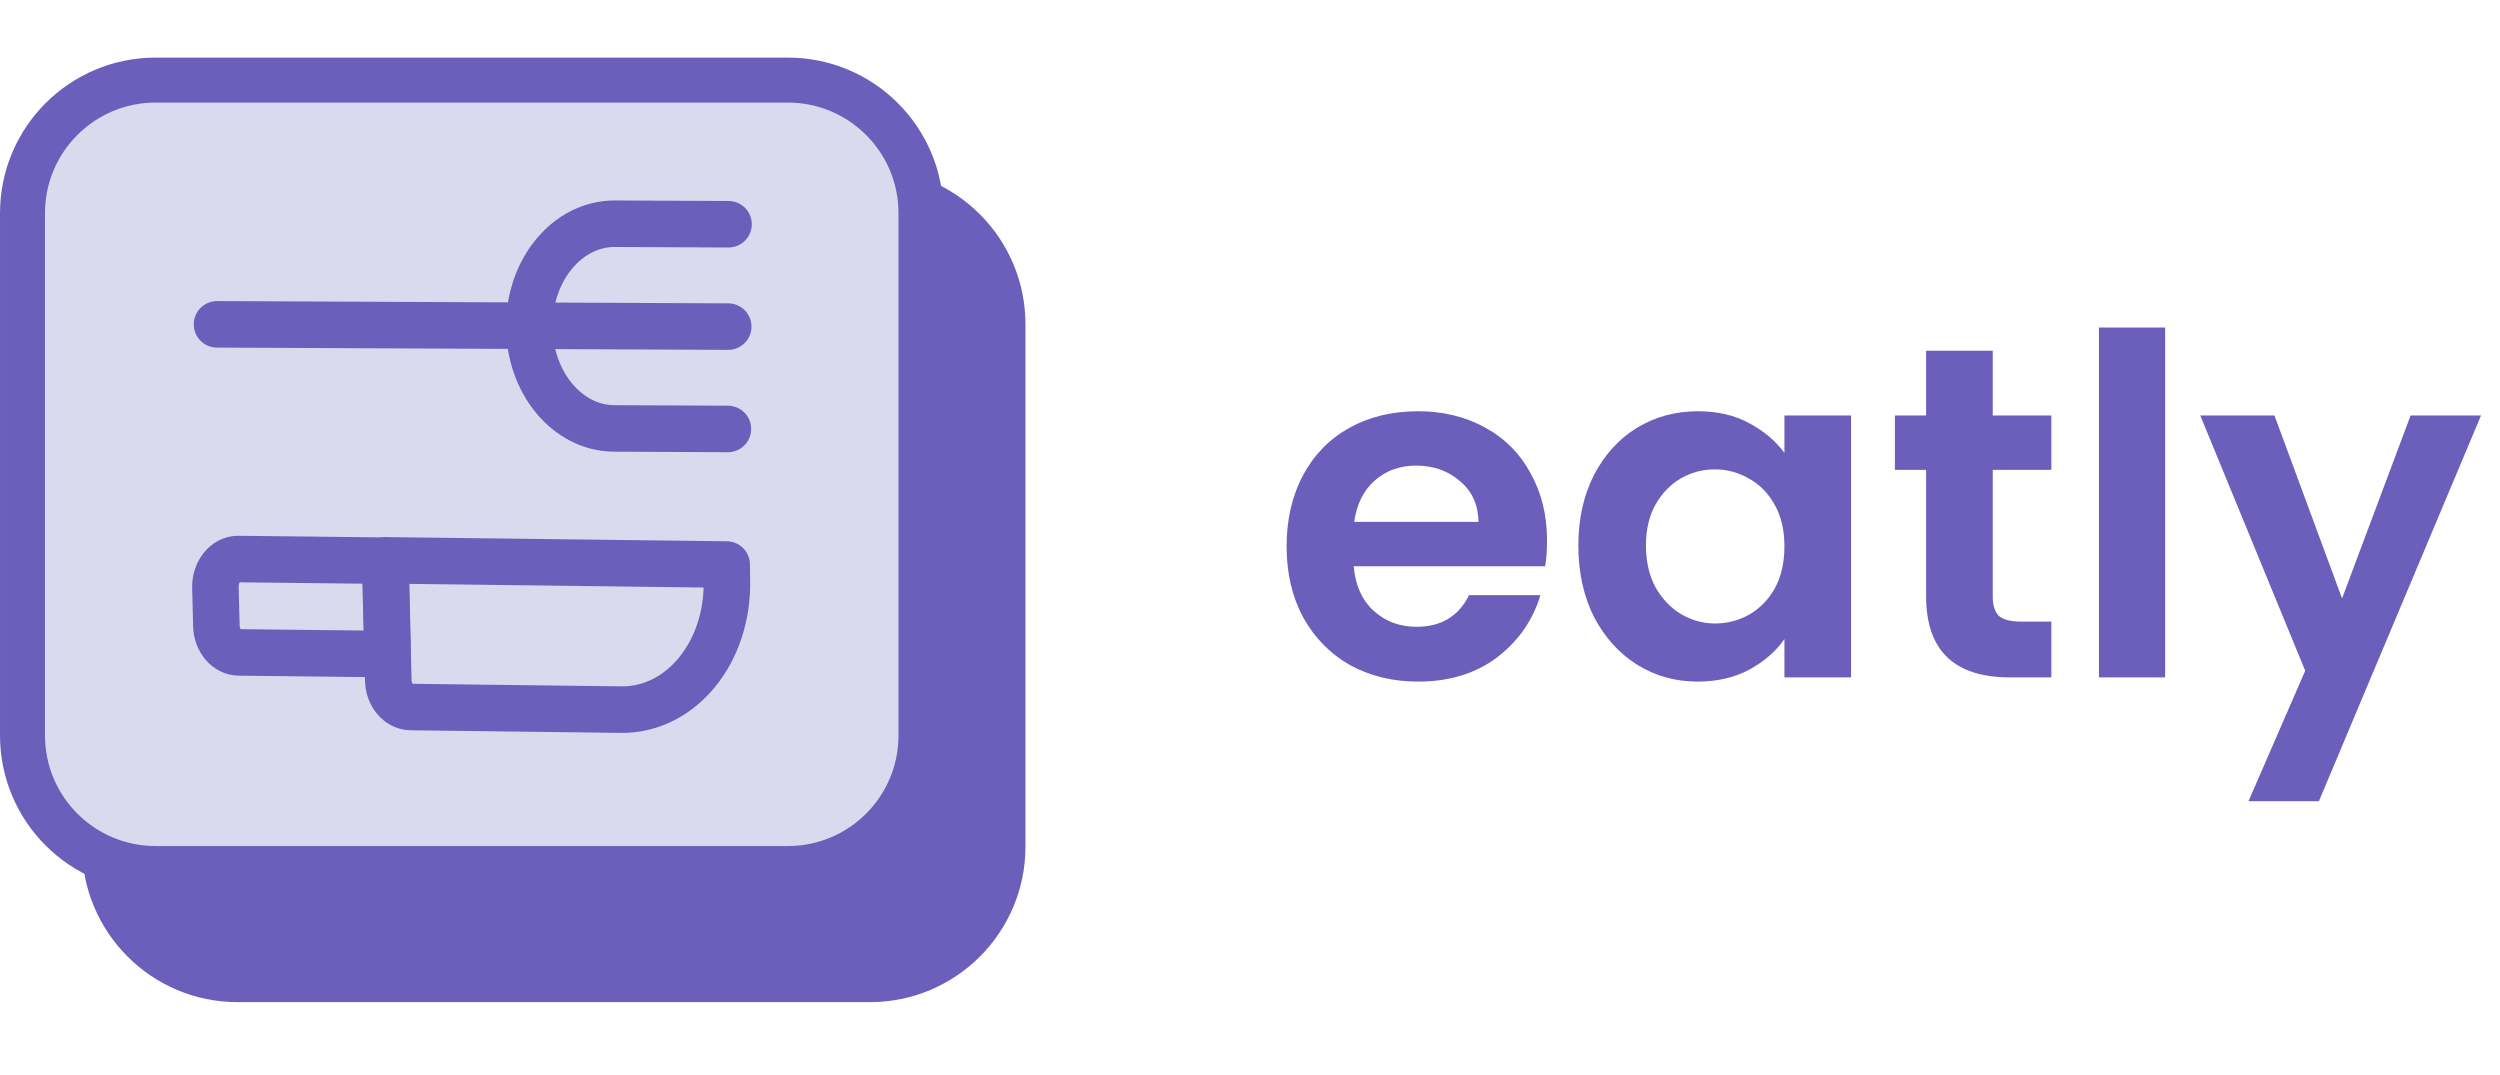
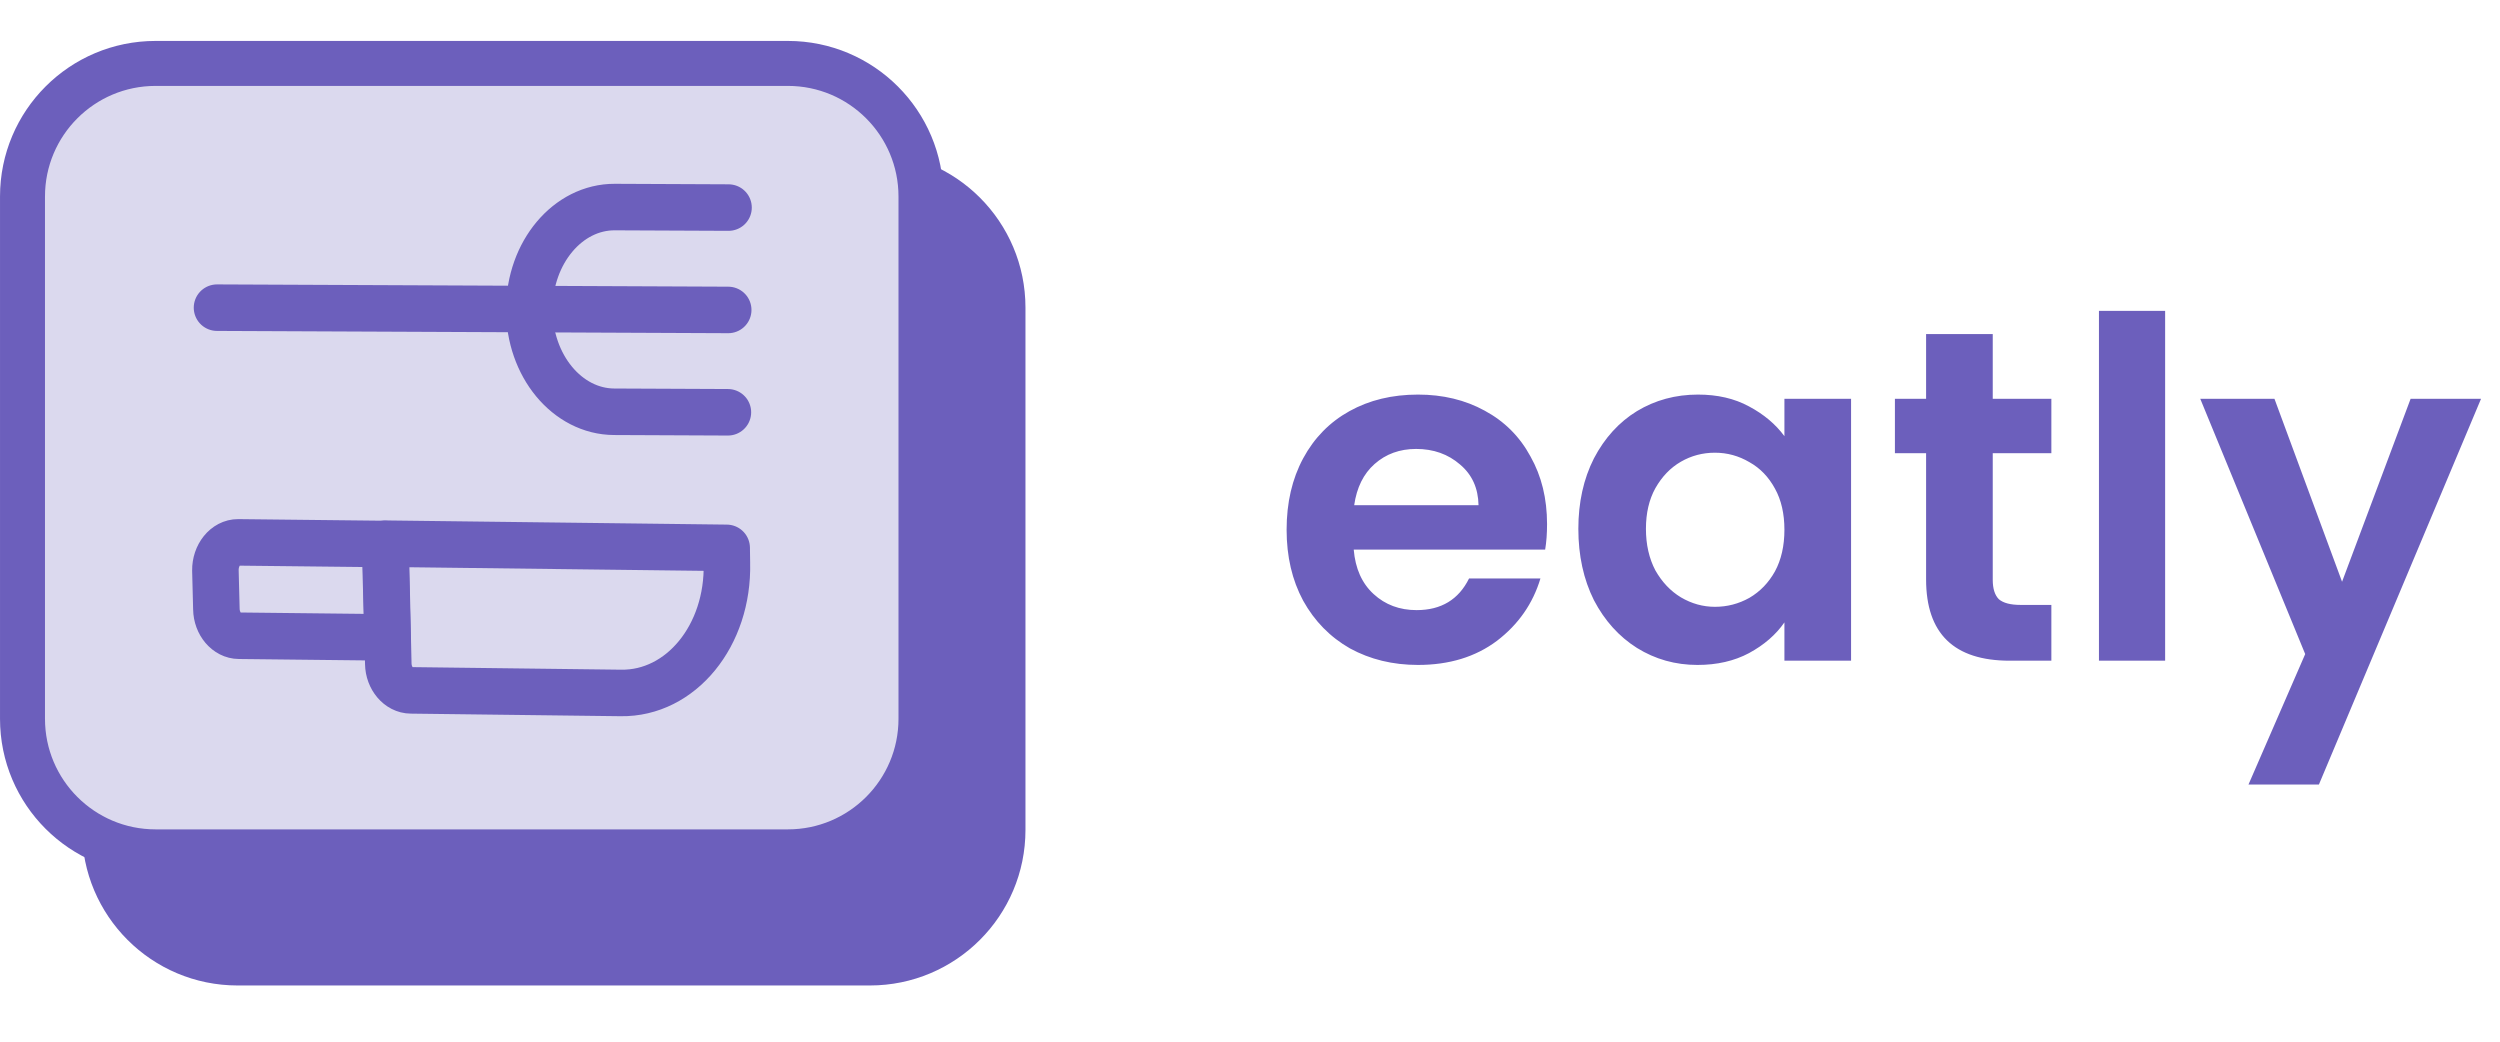
- <svg xmlns="http://www.w3.org/2000/svg" width="100" height="43" viewBox="0 0 112 43" fill="none">
+ <svg xmlns="http://www.w3.org/2000/svg" width="120px" height="50px" viewBox="0 0 112 43" fill="none">
  <rect x="3.674" y="4.979" width="42.267" height="37.337" rx="6.97" fill="#6C5FBC" />
  <rect x="1.008" y="1.008" width="40.252" height="35.322" rx="5.962" fill="#DBD9EE" stroke="#6C5FBC" stroke-width="2.015" />
  <path d="M32.624 12.052L9.722 11.95" stroke="#6C5FBC" stroke-width="2.084" stroke-linecap="round" stroke-linejoin="round" />
  <path d="M32.61 16.637L27.516 16.614C25.41 16.605 23.706 14.543 23.713 12.012C23.721 9.481 25.438 7.434 27.544 7.443L32.638 7.466" stroke="#6C5FBC" stroke-width="2.084" stroke-linecap="round" stroke-linejoin="round" />
  <path d="M17.361 26.722L10.707 26.648C10.161 26.646 9.705 26.108 9.694 25.453L9.65 23.725C9.64 23.041 10.1 22.462 10.67 22.465L17.25 22.538L17.361 26.722Z" stroke="#6C5FBC" stroke-width="2.084" stroke-linecap="round" stroke-linejoin="round" />
  <path d="M27.813 29.211L18.408 29.095C17.862 29.092 17.405 28.554 17.395 27.899L17.275 22.524L32.555 22.711L32.565 23.396C32.642 26.642 30.503 29.253 27.813 29.211Z" stroke="#6C5FBC" stroke-width="2.084" stroke-linecap="round" stroke-linejoin="round" />
  <path d="M69.308 21.646C69.308 22.069 69.28 22.451 69.223 22.789H60.647C60.718 23.636 61.014 24.3 61.537 24.78C62.059 25.26 62.701 25.5 63.464 25.5C64.565 25.5 65.348 25.027 65.814 24.081H69.012C68.673 25.21 68.023 26.142 67.063 26.876C66.103 27.596 64.925 27.956 63.527 27.956C62.398 27.956 61.381 27.709 60.478 27.215C59.588 26.707 58.89 25.994 58.381 25.076C57.887 24.159 57.64 23.1 57.64 21.9C57.64 20.686 57.887 19.62 58.381 18.702C58.876 17.785 59.567 17.079 60.457 16.585C61.346 16.091 62.37 15.844 63.527 15.844C64.642 15.844 65.638 16.084 66.513 16.564C67.402 17.044 68.087 17.728 68.567 18.618C69.061 19.493 69.308 20.502 69.308 21.646ZM66.238 20.799C66.224 20.037 65.948 19.429 65.412 18.978C64.875 18.512 64.219 18.279 63.442 18.279C62.708 18.279 62.087 18.505 61.579 18.956C61.085 19.394 60.781 20.008 60.668 20.799H66.238ZM70.71 21.858C70.71 20.672 70.943 19.62 71.408 18.702C71.888 17.785 72.531 17.079 73.335 16.585C74.154 16.091 75.065 15.844 76.067 15.844C76.942 15.844 77.705 16.02 78.354 16.373C79.018 16.726 79.547 17.171 79.942 17.707V16.034H82.928V27.766H79.942V26.05C79.561 26.601 79.032 27.06 78.354 27.427C77.691 27.78 76.921 27.956 76.046 27.956C75.058 27.956 74.154 27.702 73.335 27.194C72.531 26.686 71.888 25.973 71.408 25.055C70.943 24.123 70.71 23.058 70.71 21.858ZM79.942 21.9C79.942 21.18 79.801 20.566 79.519 20.058C79.236 19.535 78.855 19.14 78.375 18.872C77.895 18.589 77.38 18.448 76.829 18.448C76.279 18.448 75.771 18.582 75.305 18.851C74.839 19.119 74.458 19.514 74.161 20.037C73.879 20.545 73.738 21.152 73.738 21.858C73.738 22.563 73.879 23.185 74.161 23.721C74.458 24.243 74.839 24.646 75.305 24.928C75.785 25.21 76.293 25.352 76.829 25.352C77.38 25.352 77.895 25.218 78.375 24.949C78.855 24.667 79.236 24.272 79.519 23.763C79.801 23.241 79.942 22.62 79.942 21.9ZM89.275 18.47V24.145C89.275 24.54 89.367 24.829 89.55 25.013C89.748 25.182 90.073 25.267 90.525 25.267H91.901V27.766H90.037C87.539 27.766 86.289 26.552 86.289 24.123V18.47H84.892V16.034H86.289V13.133H89.275V16.034H91.901V18.47H89.275ZM96.998 12.095V27.766H94.033V12.095H96.998ZM111.15 16.034L103.887 33.314H100.732L103.273 27.469L98.572 16.034H101.896L104.924 24.229L107.995 16.034H111.15Z" fill="#6C5FBC" />
</svg>
